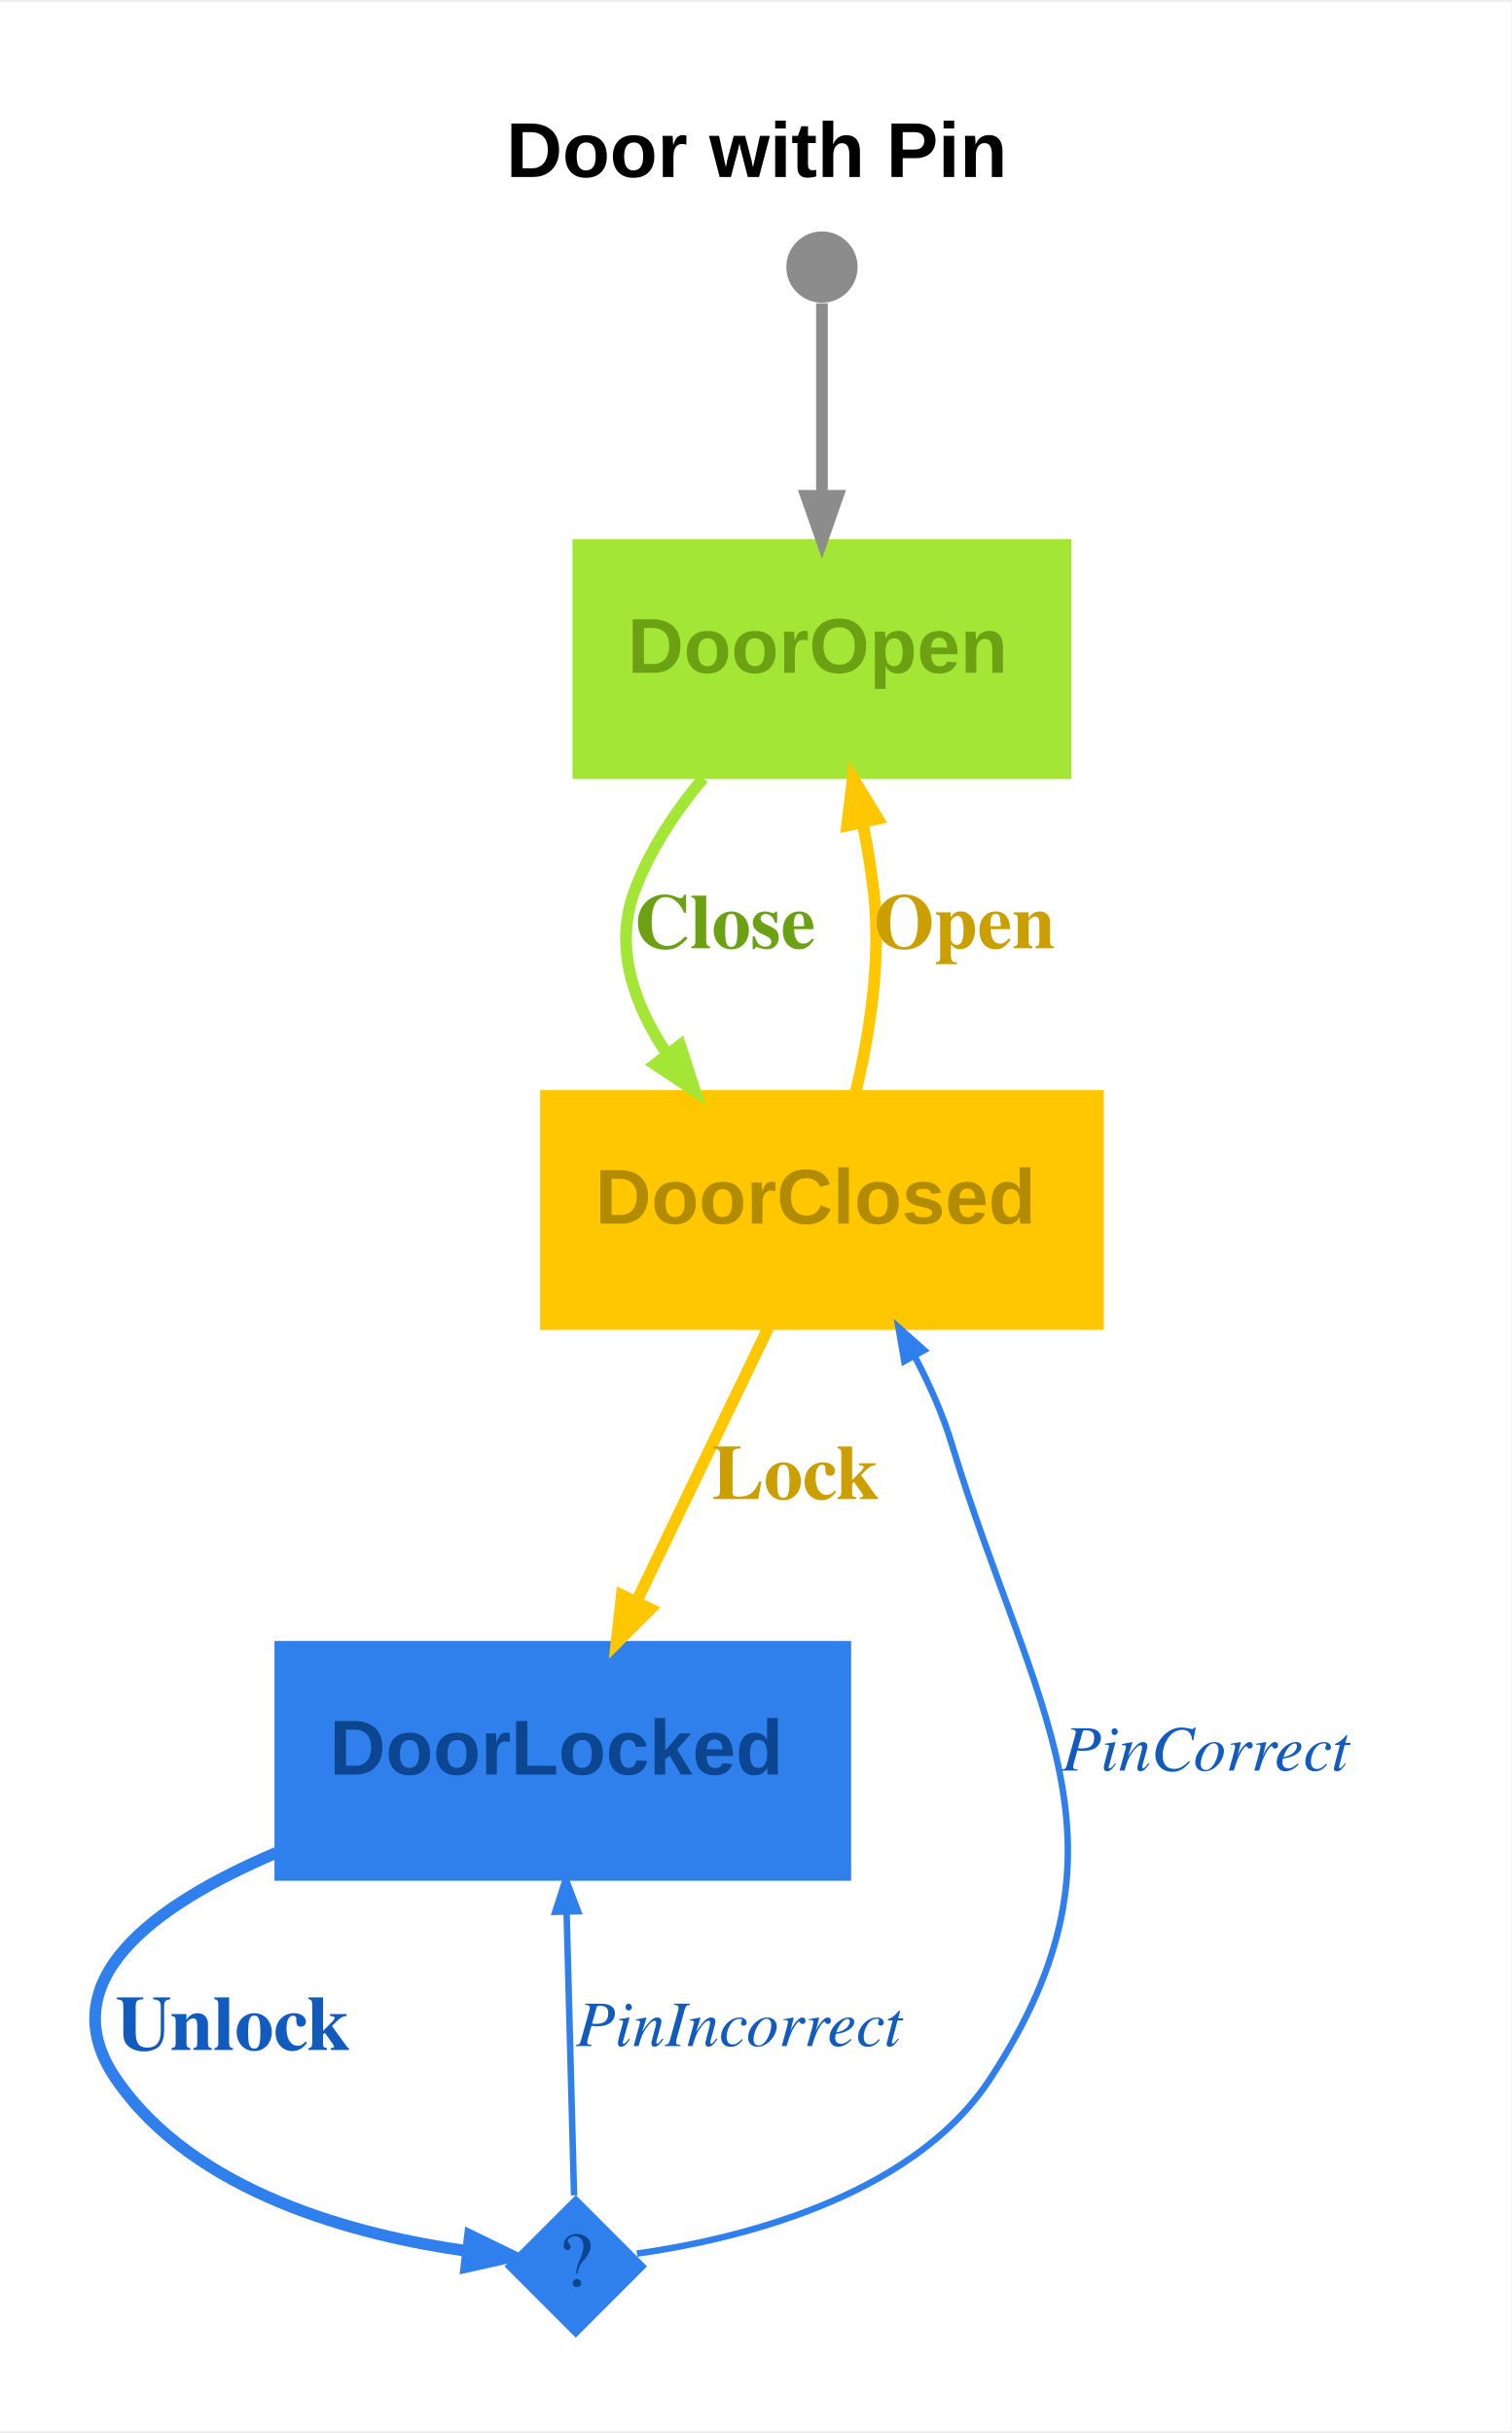
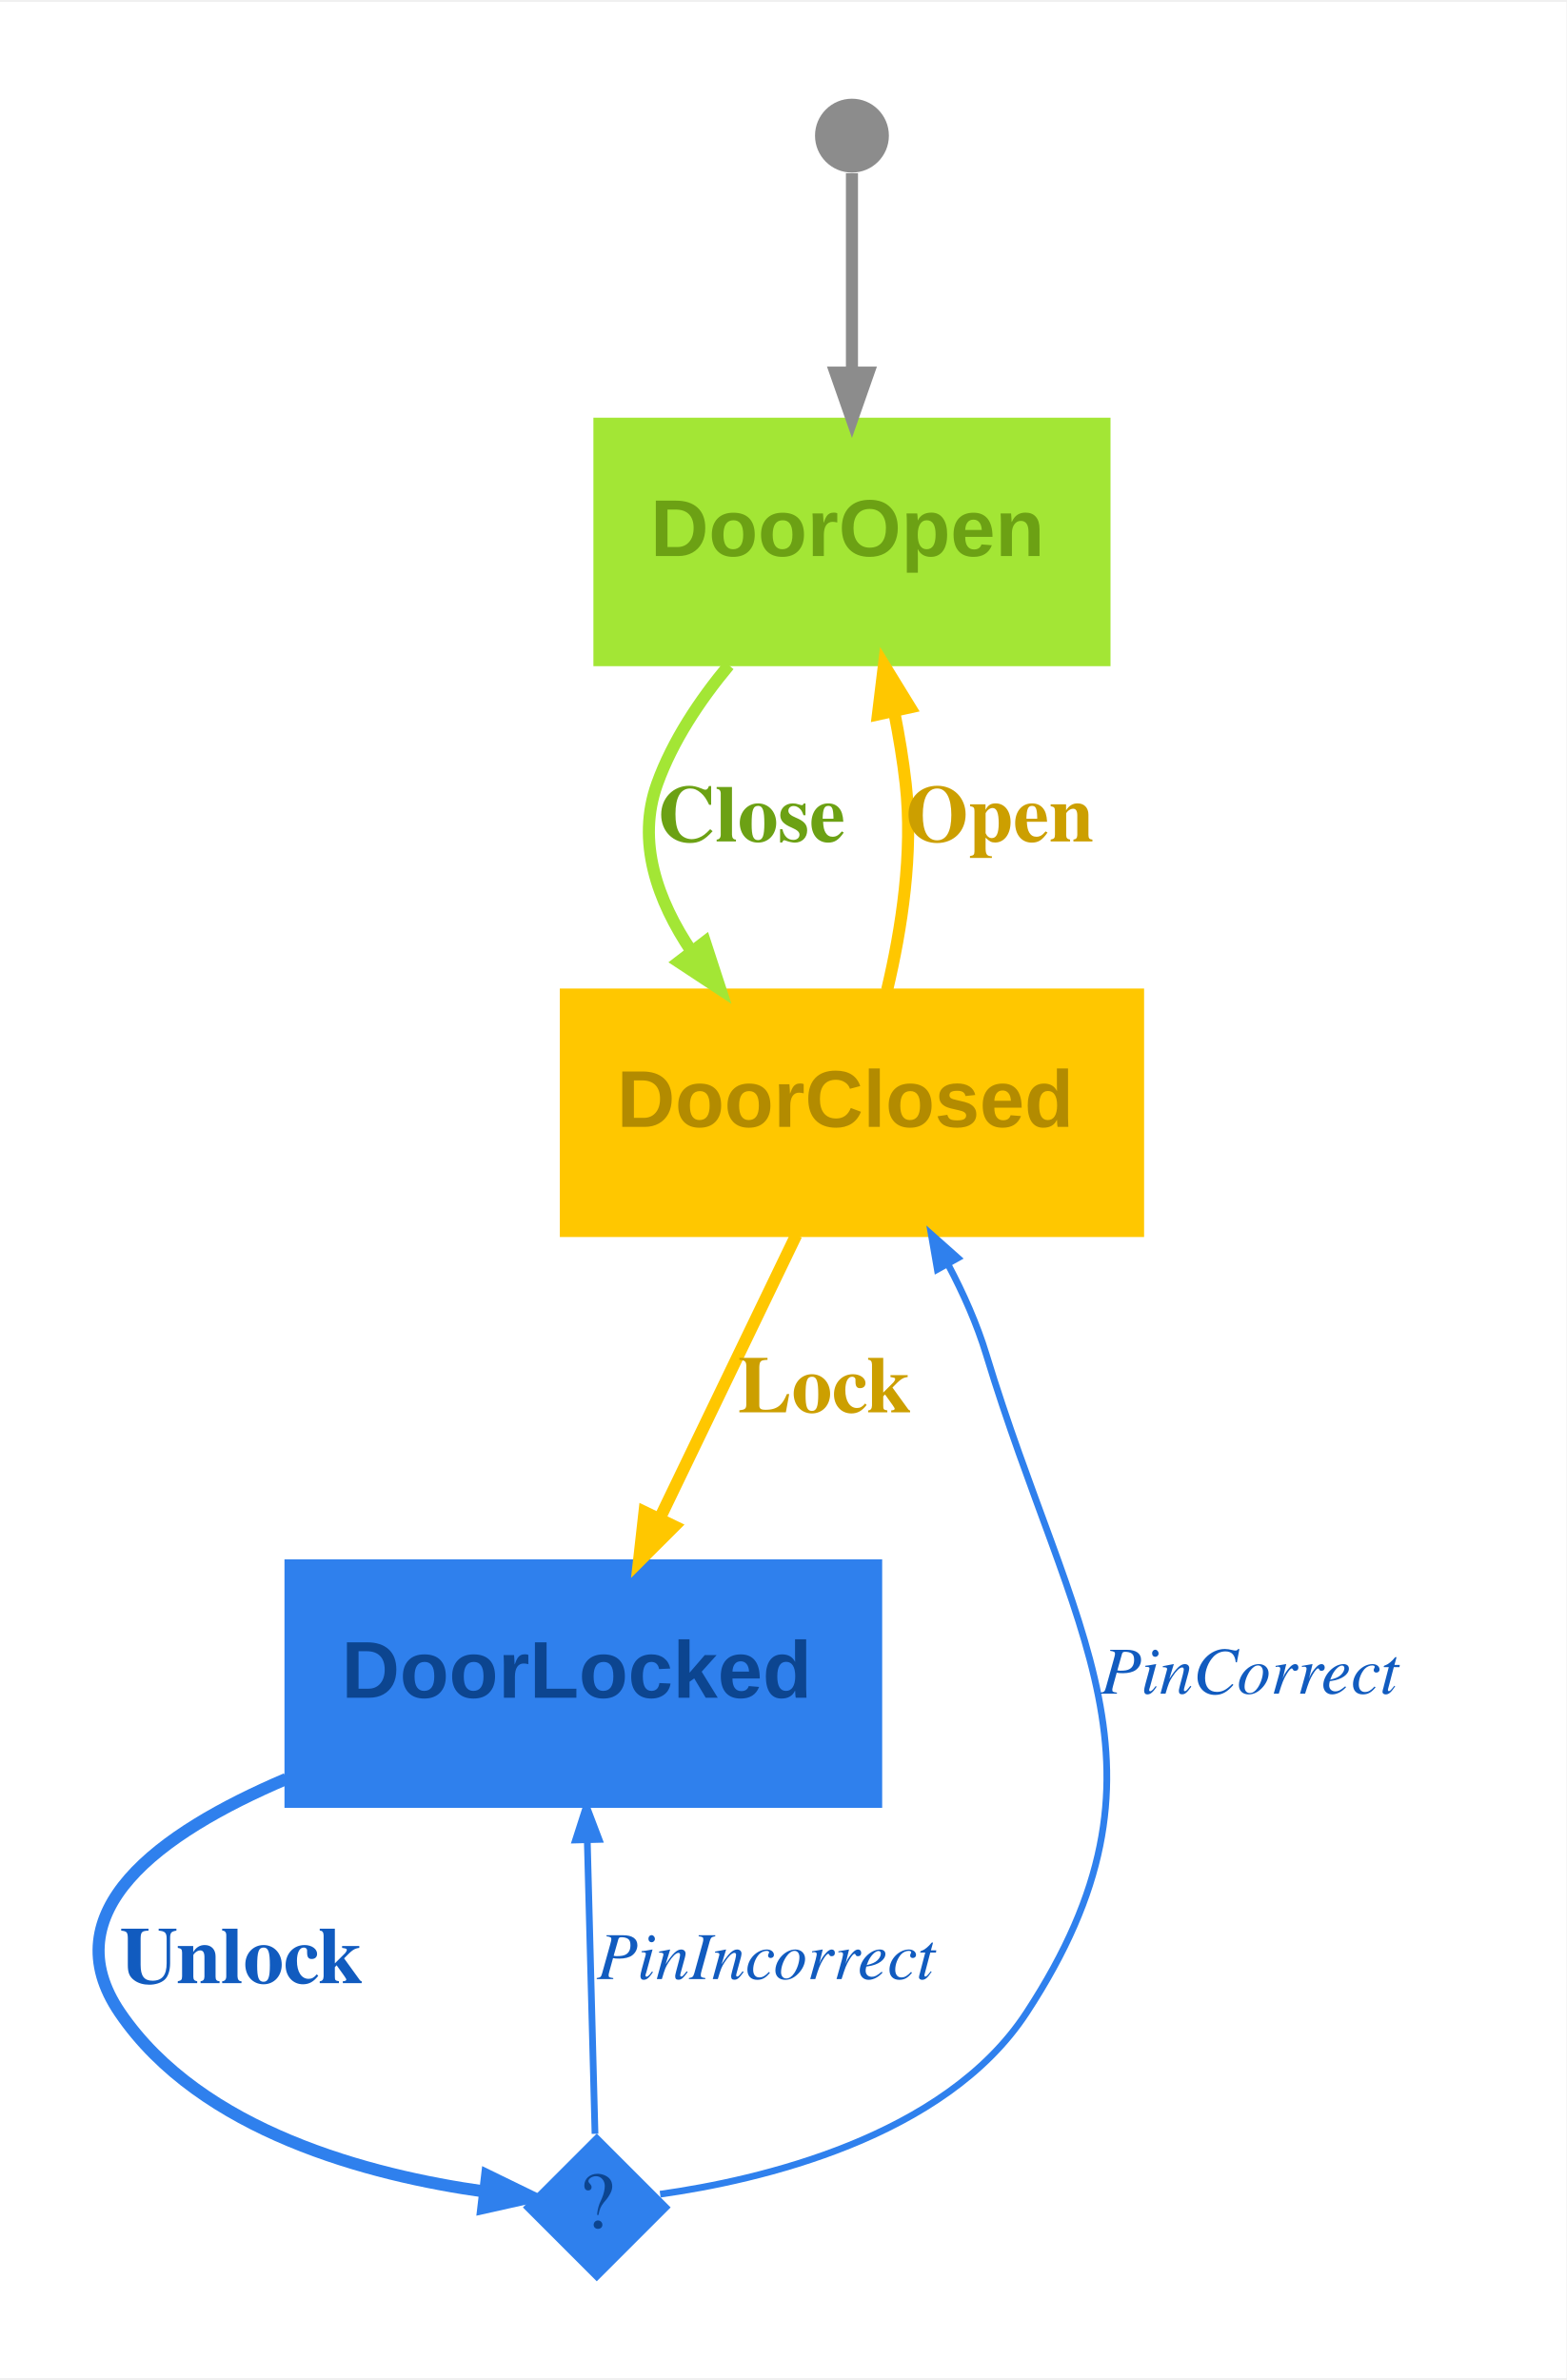
- <svg xmlns="http://www.w3.org/2000/svg" width="233pt" height="375pt" viewBox="0.00 0.00 233.26 374.80">
-   <g id="graph0" class="graph" transform="scale(1 1) rotate(0) translate(14.4 360.4)">
-     <polygon fill="#ffffff" stroke="transparent" points="-14.4,14.4 -14.4,-360.4 218.86,-360.4 218.86,14.4 -14.4,14.4" />
-     <text text-anchor="start" x="63.73" y="-333.4" font-family="Arial" font-weight="bold" font-size="12.00" fill="#000000">Door with Pin</text>
+ <svg xmlns="http://www.w3.org/2000/svg" width="233pt" height="354pt" viewBox="0.00 0.00 233.26 353.80">
+   <g id="graph0" class="graph" transform="scale(1 1) rotate(0) translate(14.4 339.4)">
+     <polygon fill="#ffffff" stroke="transparent" points="-14.4,14.4 -14.4,-339.4 218.86,-339.4 218.86,14.4 -14.4,14.4" />
    <g id="node1" class="node">
      <polygon fill="#a3e635" stroke="#a3e635" points="150.46,-277 74.46,-277 74.46,-241 150.46,-241 150.46,-277" />
      <text text-anchor="start" x="82.46" y="-256.9" font-family="Arial" font-weight="bold" font-size="12.00" fill="#6ca114">DoorOpen</text>
    </g>
    <g id="node3" class="node">
      <polygon fill="#ffc700" stroke="#ffc700" points="155.46,-192 69.46,-192 69.46,-156 155.46,-156 155.46,-192" />
      <text text-anchor="start" x="77.46" y="-171.9" font-family="Arial" font-weight="bold" font-size="12.00" fill="#b38b00">DoorClosed</text>
    </g>
    <g id="edge2" class="edge">
      <path fill="none" stroke="#a3e635" stroke-width="1.8" d="M94.13,-240.64C89.79,-235.43 85.76,-229.38 83.46,-223 80.36,-214.39 83.45,-205.63 88.6,-197.99" />
      <polygon fill="#a3e635" stroke="#a3e635" stroke-width="1.8" points="90.57,-199.44 92.87,-192.38 86.68,-196.46 90.57,-199.44" />
      <text text-anchor="start" x="83.46" y="-214.4" font-family="Times,serif" font-weight="bold" font-size="12.00" fill="#6ca114">Close</text>
    </g>
    <g id="node2" class="node">
      <ellipse fill="#8c8c8c" stroke="black" stroke-width="0" cx="112.46" cy="-319.5" rx="5.5" ry="5.5" />
    </g>
    <g id="edge1" class="edge">
      <path fill="none" stroke="#8c8c8c" stroke-width="1.8" d="M112.46,-313.91C112.46,-307.5 112.46,-295.41 112.46,-284.3" />
      <polygon fill="#8c8c8c" stroke="#8c8c8c" stroke-width="1.8" points="114.91,-284.21 112.46,-277.21 110.01,-284.21 114.91,-284.21" />
    </g>
    <g id="edge3" class="edge">
      <path fill="none" stroke="#ffc700" stroke-width="1.8" d="M117.69,-192.27C119.86,-201.38 121.62,-212.76 120.46,-223 120.07,-226.46 119.47,-230.07 118.77,-233.61" />
      <polygon fill="#ffc700" stroke="#ffc700" stroke-width="1.8" points="116.33,-233.32 117.23,-240.69 121.11,-234.37 116.33,-233.32" />
      <text text-anchor="start" x="120.46" y="-214.4" font-family="Times,serif" font-weight="bold" font-size="12.00" fill="#cc9f00">Open</text>
    </g>
    <g id="node4" class="node">
      <polygon fill="#2f80ed" stroke="#2f80ed" points="116.46,-107 28.46,-107 28.46,-71 116.46,-71 116.46,-107" />
      <text text-anchor="start" x="36.46" y="-86.9" font-family="Arial" font-weight="bold" font-size="12.00" fill="#0c4590">DoorLocked</text>
    </g>
    <g id="edge4" class="edge">
      <path fill="none" stroke="#ffc700" stroke-width="1.8" d="M104.17,-155.8C98.27,-143.56 90.28,-126.96 83.79,-113.5" />
      <polygon fill="#ffc700" stroke="#ffc700" stroke-width="1.8" points="85.99,-112.42 80.74,-107.18 81.57,-114.55 85.99,-112.42" />
      <text text-anchor="start" x="95.46" y="-129.4" font-family="Times,serif" font-weight="bold" font-size="12.00" fill="#cc9f00">Lock</text>
    </g>
    <g id="node5" class="node">
      <polygon fill="#2f80ed" stroke="black" stroke-width="0" points="74.46,-22 63.46,-11 74.46,0 85.46,-11 74.46,-22" />
      <text text-anchor="middle" x="74.46" y="-7.9" font-family="Times,serif" font-size="12.00" fill="#0c4590">?</text>
    </g>
    <g id="edge5" class="edge">
      <path fill="none" stroke="#2f80ed" stroke-width="1.8" d="M28.23,-74.81C9.15,-66.69 -6.72,-54.96 3.46,-40 15.55,-22.24 40.81,-15.74 57.71,-13.37" />
      <polygon fill="#2f80ed" stroke="#2f80ed" stroke-width="1.8" points="58.14,-15.79 64.81,-12.54 57.57,-10.92 58.14,-15.79" />
      <text text-anchor="start" x="3.46" y="-44.4" font-family="Times,serif" font-weight="bold" font-size="12.00" fill="#115bbf">Unlock</text>
    </g>
    <g id="edge7" class="edge">
      <path fill="none" stroke="#2f80ed" d="M83.9,-12.97C98.53,-15.03 126.25,-21.32 138.46,-40 162.35,-76.52 145.14,-96.25 132.46,-138 131.09,-142.52 129.05,-147.1 126.79,-151.38" />
      <polygon fill="#2f80ed" stroke="#2f80ed" points="125.17,-150.68 124.27,-155.9 128.23,-152.38 125.17,-150.68" />
      <text text-anchor="start" x="149.46" y="-87.5" font-family="Times,serif" font-style="italic" font-size="10.00" fill="#115bbf">PinCorrect</text>
    </g>
    <g id="edge6" class="edge">
      <path fill="none" stroke="#2f80ed" d="M74.2,-21.96C73.91,-32.99 73.43,-51.13 73.05,-65.61" />
      <polygon fill="#2f80ed" stroke="#2f80ed" points="71.3,-65.71 72.92,-70.75 74.8,-65.8 71.3,-65.71" />
      <text text-anchor="start" x="74.46" y="-45" font-family="Times,serif" font-style="italic" font-size="10.00" fill="#115bbf">PinIncorrect</text>
    </g>
  </g>
</svg>
